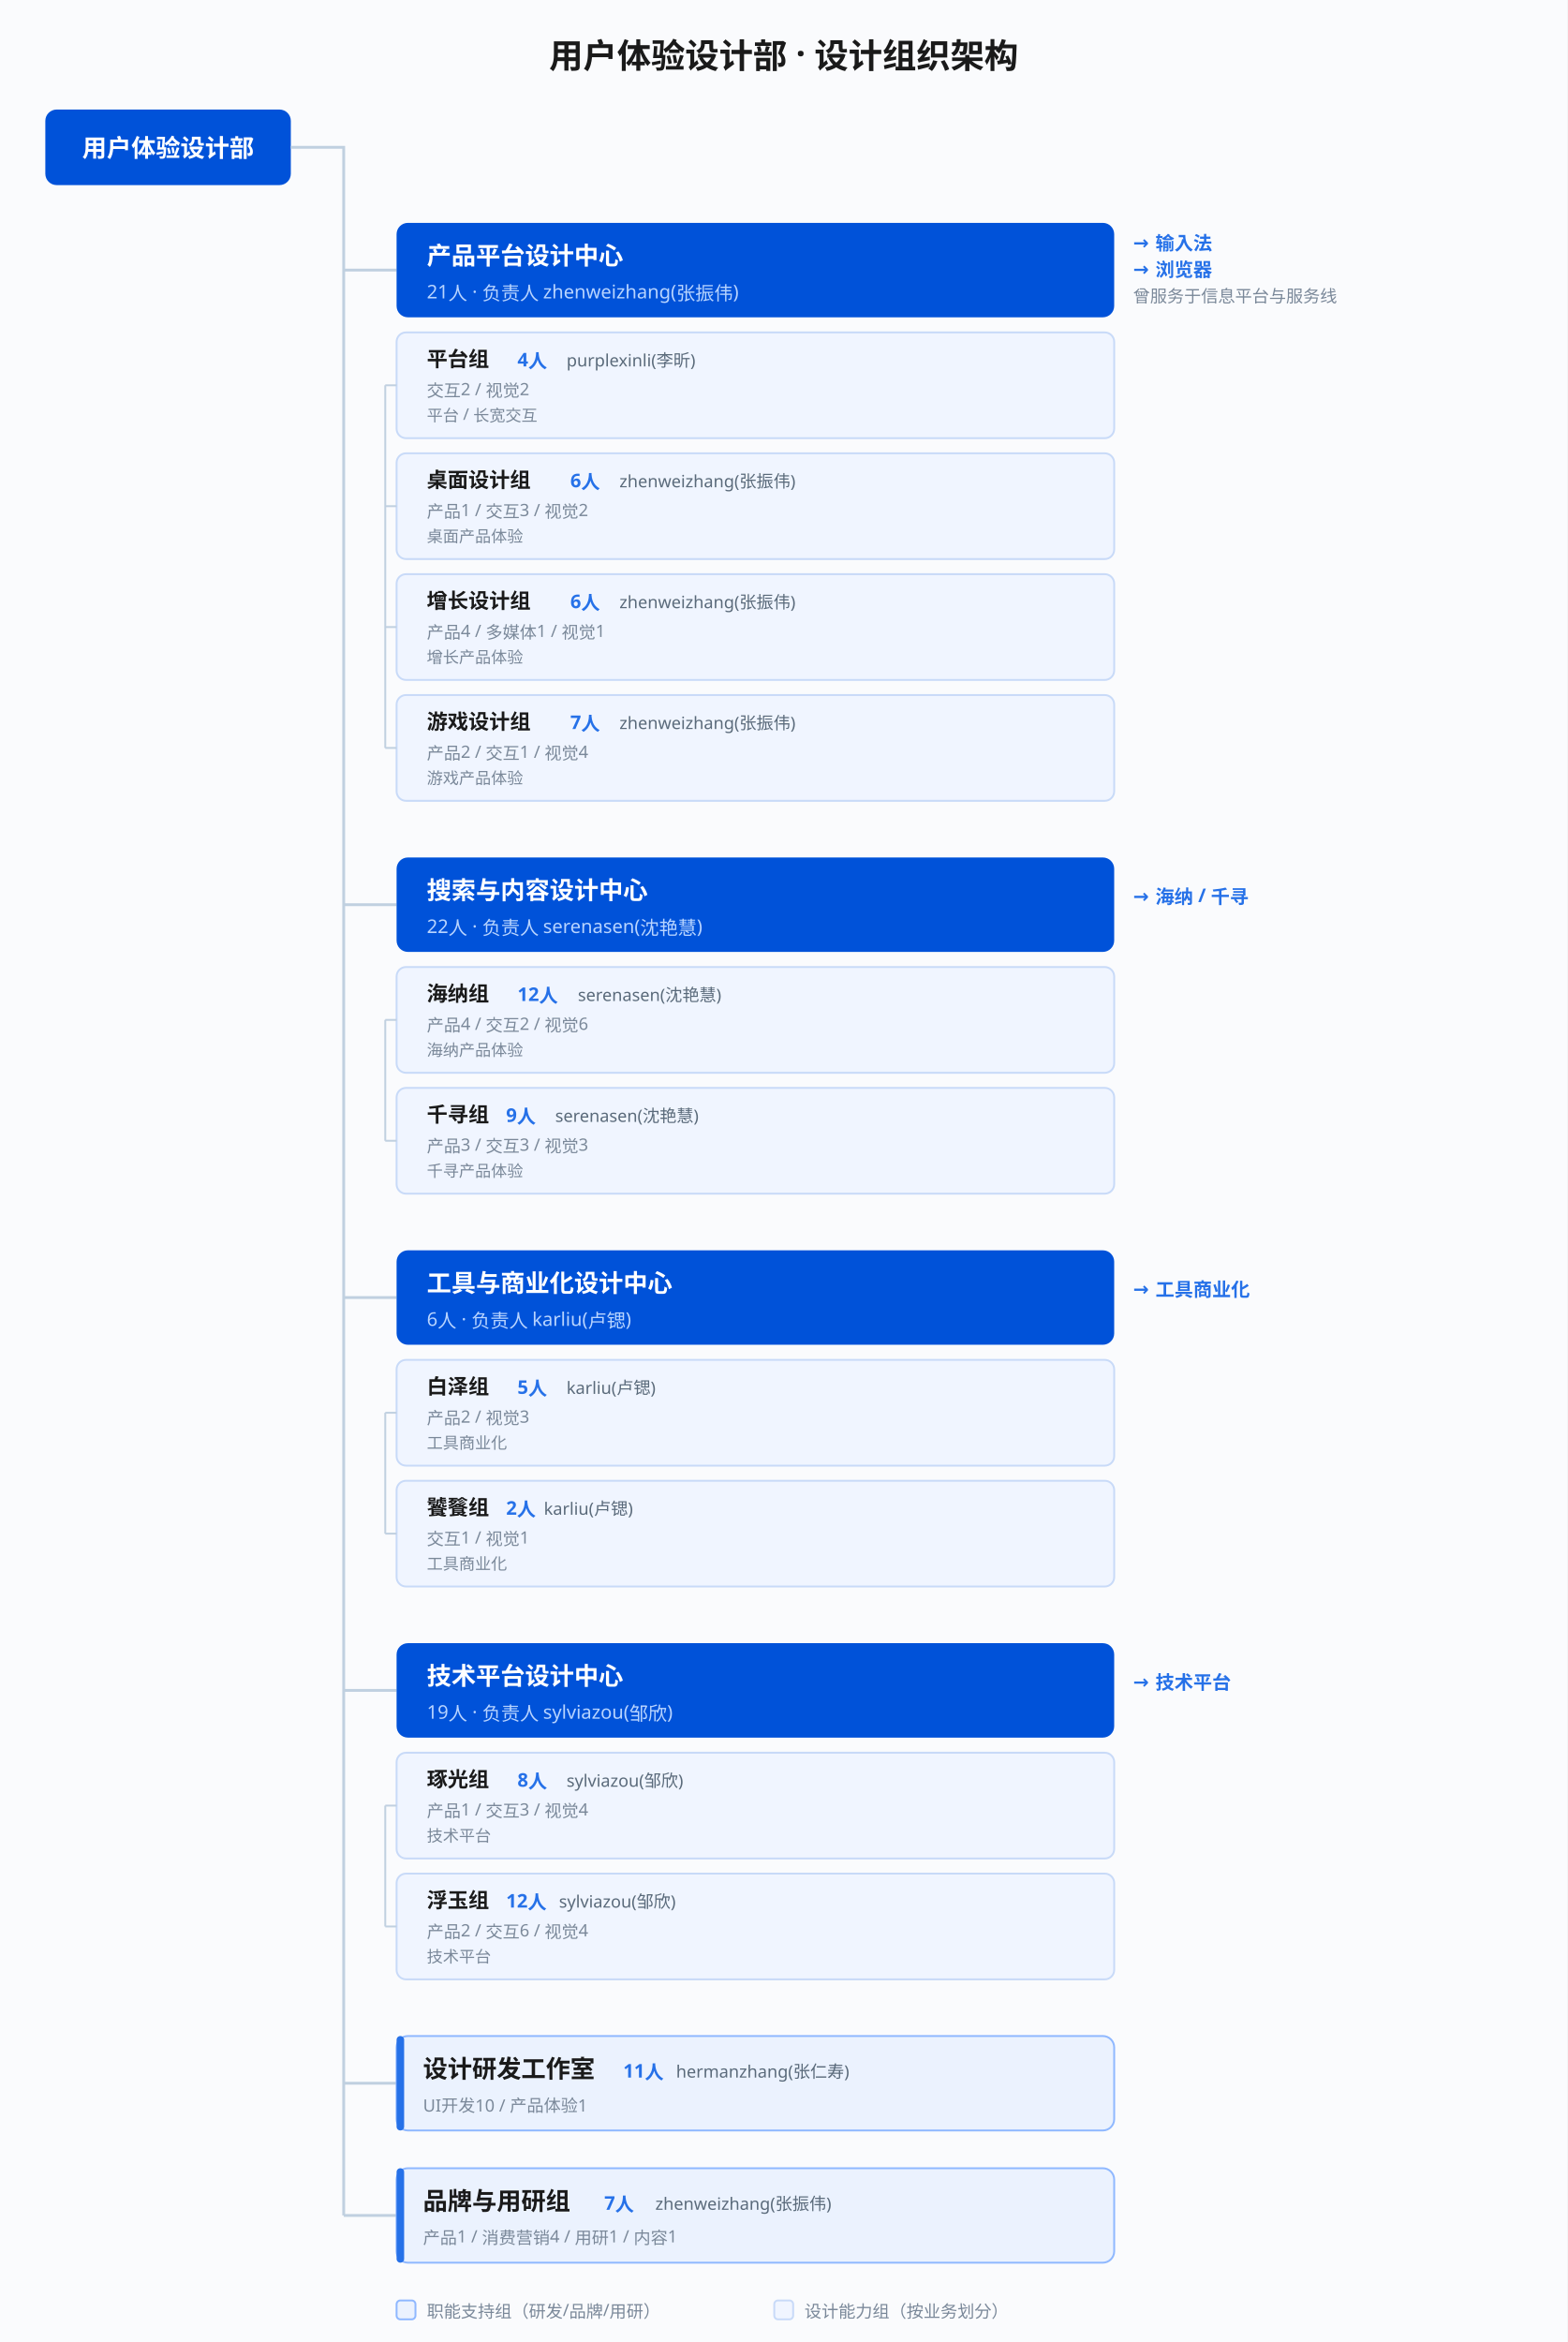
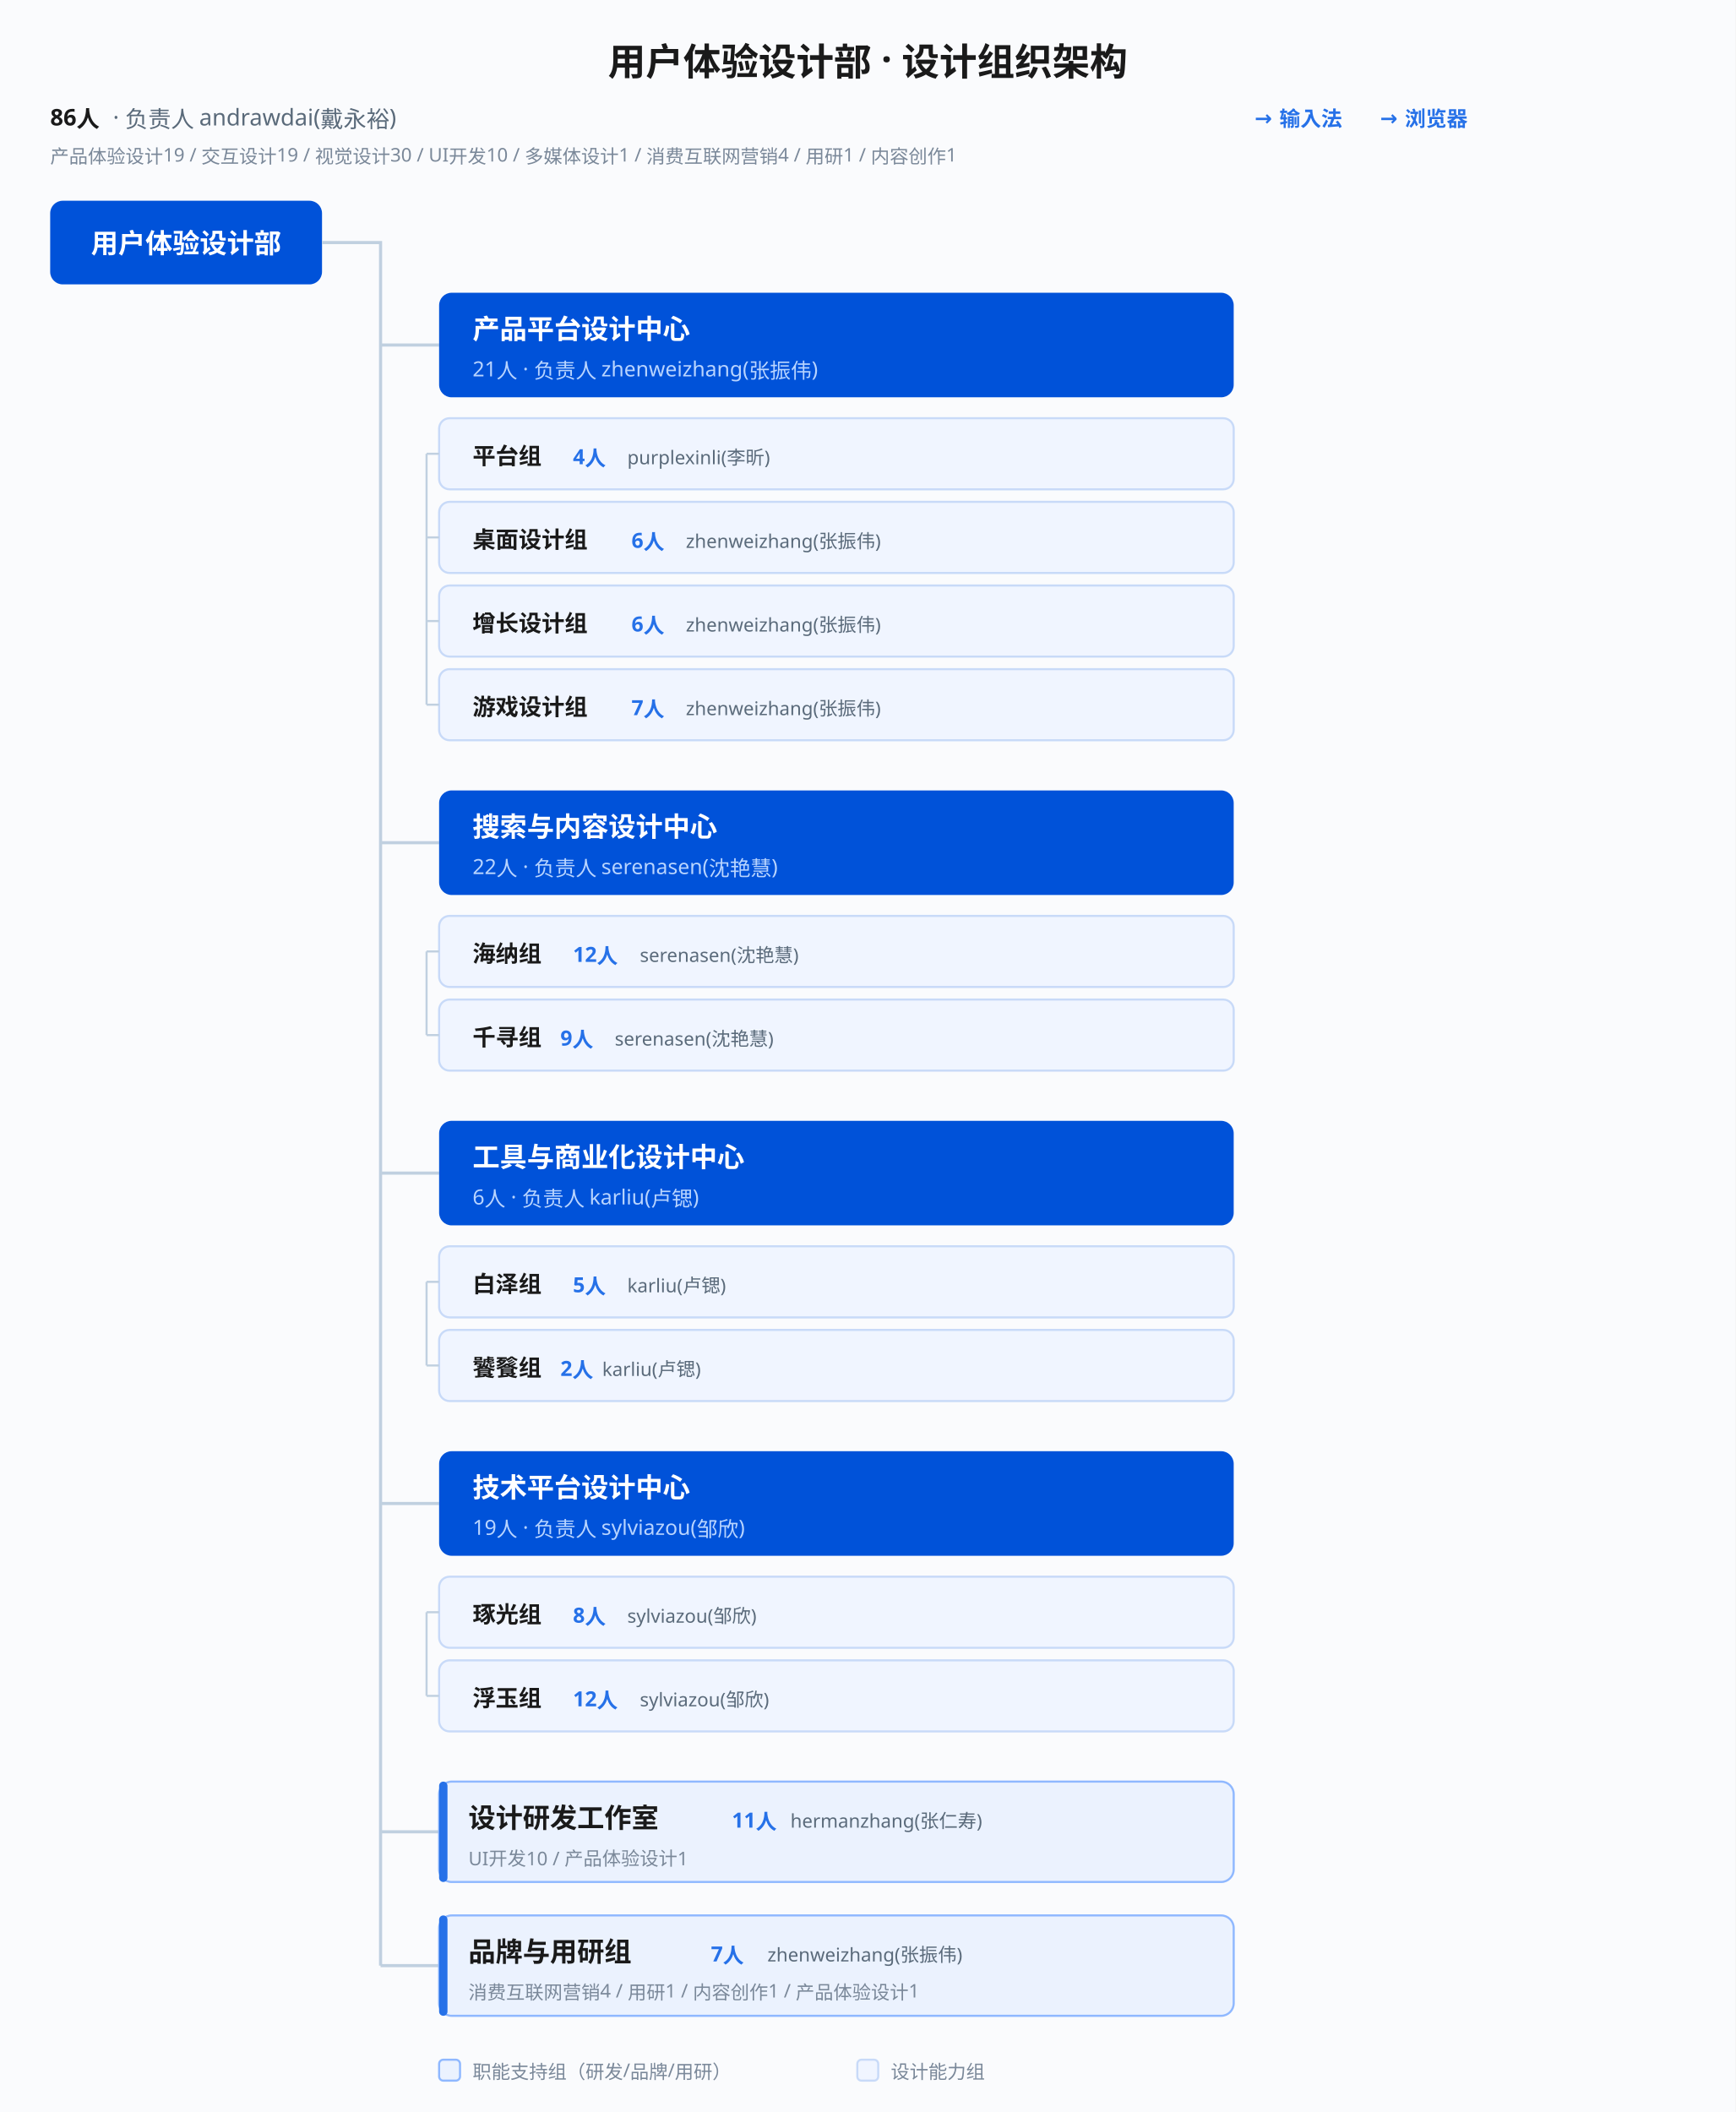
- <svg xmlns="http://www.w3.org/2000/svg" viewBox="0 0 830 1240" width="830" height="1240">
+ <svg xmlns="http://www.w3.org/2000/svg" viewBox="0 0 830 1010" width="830" height="1010">
  <defs>
    <style>
      text { font-family: 'TencentSans', '腾讯体', 'PingFang SC', sans-serif; }
    </style>
  </defs>
-   <rect width="830" height="1240" fill="#FAFBFD" />
+   <rect width="830" height="1010" fill="#FAFBFD" />
  <text x="415" y="36" text-anchor="middle" fill="#1A1A1A" font-size="18" font-weight="700">用户体验设计部 · 设计组织架构</text>
-   <rect x="24" y="58" width="130" height="40" rx="6" fill="#0052D9" />
-   <text x="89" y="83" text-anchor="middle" fill="#FFFFFF" font-size="13" font-weight="700">用户体验设计部</text>
-   <path d="M154 78 L182 78 L182 1173" stroke="#C0D0E0" stroke-width="1.5" fill="none" />
-   <line x1="182" y1="143" x2="210" y2="143" stroke="#C0D0E0" stroke-width="1.5" />
-   <line x1="182" y1="479" x2="210" y2="479" stroke="#C0D0E0" stroke-width="1.5" />
-   <line x1="182" y1="687" x2="210" y2="687" stroke="#C0D0E0" stroke-width="1.5" />
-   <line x1="182" y1="895" x2="210" y2="895" stroke="#C0D0E0" stroke-width="1.5" />
-   <line x1="182" y1="1103" x2="210" y2="1103" stroke="#C0D0E0" stroke-width="1.5" />
-   <line x1="182" y1="1173" x2="210" y2="1173" stroke="#C0D0E0" stroke-width="1.5" />
+   <text x="24" y="60" fill="#1A1A1A" font-size="11" font-weight="600">86人</text>
+   <text x="54" y="60" fill="#5A6A7A" font-size="11">· 负责人 andrawdai(戴永裕)</text>
+   <text x="600" y="60" fill="#2671E8" font-size="10" font-weight="600">→ 输入法</text>
+   <text x="660" y="60" fill="#2671E8" font-size="10" font-weight="600">→ 浏览器</text>
+   <text x="24" y="78" fill="#7A8899" font-size="9">产品体验设计19 / 交互设计19 / 视觉设计30 / UI开发10 / 多媒体设计1 / 消费互联网营销4 / 用研1 / 内容创作1</text>
+   <rect x="24" y="96" width="130" height="40" rx="6" fill="#0052D9" />
+   <text x="89" y="121" text-anchor="middle" fill="#FFFFFF" font-size="13" font-weight="700">用户体验设计部</text>
+   <path d="M154 116 L182 116 L182 940" stroke="#C0D0E0" stroke-width="1.5" fill="none" />
+   <line x1="182" y1="165" x2="210" y2="165" stroke="#C0D0E0" stroke-width="1.5" />
+   <line x1="182" y1="403" x2="210" y2="403" stroke="#C0D0E0" stroke-width="1.5" />
+   <line x1="182" y1="561" x2="210" y2="561" stroke="#C0D0E0" stroke-width="1.5" />
+   <line x1="182" y1="719" x2="210" y2="719" stroke="#C0D0E0" stroke-width="1.5" />
+   <line x1="182" y1="876" x2="210" y2="876" stroke="#C0D0E0" stroke-width="1.5" />
+   <line x1="182" y1="940" x2="210" y2="940" stroke="#C0D0E0" stroke-width="1.5" />
  <g>
-     <rect x="210" y="118" width="380" height="50" rx="6" fill="#0052D9" />
-     <text x="226" y="140" fill="#FFFFFF" font-size="13" font-weight="700">产品平台设计中心</text>
-     <text x="226" y="158" fill="#B8D4FF" font-size="10">21人 · 负责人 zhenweizhang(张振伟)</text>
-     <text x="600" y="132" fill="#2671E8" font-size="10" font-weight="600">→ 输入法</text>
-     <text x="600" y="146" fill="#2671E8" font-size="10" font-weight="600">→ 浏览器</text>
-     <text x="600" y="160" fill="#7A8899" font-size="9">曾服务于信息平台与服务线</text>
-     <rect x="210" y="176" width="380" height="56" rx="5" fill="#F0F5FF" stroke="#C8DAF8" stroke-width="1" />
-     <text x="226" y="194" fill="#1A1A1A" font-size="11" font-weight="600">平台组</text>
-     <text x="274" y="194" fill="#2671E8" font-size="10" font-weight="600">4人</text>
-     <text x="300" y="194" fill="#5A6A7A" font-size="9">purplexinli(李昕)</text>
-     <text x="226" y="210" fill="#7A8899" font-size="9">交互2 / 视觉2</text>
-     <text x="226" y="223" fill="#7A8899" font-size="8.5">平台 / 长宽交互</text>
-     <rect x="210" y="240" width="380" height="56" rx="5" fill="#F0F5FF" stroke="#C8DAF8" stroke-width="1" />
-     <text x="226" y="258" fill="#1A1A1A" font-size="11" font-weight="600">桌面设计组</text>
-     <text x="302" y="258" fill="#2671E8" font-size="10" font-weight="600">6人</text>
-     <text x="328" y="258" fill="#5A6A7A" font-size="9">zhenweizhang(张振伟)</text>
-     <text x="226" y="274" fill="#7A8899" font-size="9">产品1 / 交互3 / 视觉2</text>
-     <text x="226" y="287" fill="#7A8899" font-size="8.5">桌面产品体验</text>
-     <rect x="210" y="304" width="380" height="56" rx="5" fill="#F0F5FF" stroke="#C8DAF8" stroke-width="1" />
-     <text x="226" y="322" fill="#1A1A1A" font-size="11" font-weight="600">增长设计组</text>
-     <text x="302" y="322" fill="#2671E8" font-size="10" font-weight="600">6人</text>
-     <text x="328" y="322" fill="#5A6A7A" font-size="9">zhenweizhang(张振伟)</text>
-     <text x="226" y="338" fill="#7A8899" font-size="9">产品4 / 多媒体1 / 视觉1</text>
-     <text x="226" y="351" fill="#7A8899" font-size="8.5">增长产品体验</text>
-     <rect x="210" y="368" width="380" height="56" rx="5" fill="#F0F5FF" stroke="#C8DAF8" stroke-width="1" />
-     <text x="226" y="386" fill="#1A1A1A" font-size="11" font-weight="600">游戏设计组</text>
-     <text x="302" y="386" fill="#2671E8" font-size="10" font-weight="600">7人</text>
-     <text x="328" y="386" fill="#5A6A7A" font-size="9">zhenweizhang(张振伟)</text>
-     <text x="226" y="402" fill="#7A8899" font-size="9">产品2 / 交互1 / 视觉4</text>
-     <text x="226" y="415" fill="#7A8899" font-size="8.5">游戏产品体验</text>
-     <path d="M204 204 L204 396" stroke="#C0D0E0" stroke-width="1" fill="none" />
-     <line x1="204" y1="204" x2="210" y2="204" stroke="#C0D0E0" stroke-width="1" />
-     <line x1="204" y1="268" x2="210" y2="268" stroke="#C0D0E0" stroke-width="1" />
-     <line x1="204" y1="332" x2="210" y2="332" stroke="#C0D0E0" stroke-width="1" />
-     <line x1="204" y1="396" x2="210" y2="396" stroke="#C0D0E0" stroke-width="1" />
+     <rect x="210" y="140" width="380" height="50" rx="6" fill="#0052D9" />
+     <text x="226" y="162" fill="#FFFFFF" font-size="13" font-weight="700">产品平台设计中心</text>
+     <text x="226" y="180" fill="#B8D4FF" font-size="10">21人 · 负责人 zhenweizhang(张振伟)</text>
+     <rect x="210" y="200" width="380" height="34" rx="5" fill="#F0F5FF" stroke="#C8DAF8" stroke-width="1" />
+     <text x="226" y="222" fill="#1A1A1A" font-size="11" font-weight="600">平台组</text>
+     <text x="274" y="222" fill="#2671E8" font-size="10" font-weight="600">4人</text>
+     <text x="300" y="222" fill="#5A6A7A" font-size="9">purplexinli(李昕)</text>
+     <rect x="210" y="240" width="380" height="34" rx="5" fill="#F0F5FF" stroke="#C8DAF8" stroke-width="1" />
+     <text x="226" y="262" fill="#1A1A1A" font-size="11" font-weight="600">桌面设计组</text>
+     <text x="302" y="262" fill="#2671E8" font-size="10" font-weight="600">6人</text>
+     <text x="328" y="262" fill="#5A6A7A" font-size="9">zhenweizhang(张振伟)</text>
+     <rect x="210" y="280" width="380" height="34" rx="5" fill="#F0F5FF" stroke="#C8DAF8" stroke-width="1" />
+     <text x="226" y="302" fill="#1A1A1A" font-size="11" font-weight="600">增长设计组</text>
+     <text x="302" y="302" fill="#2671E8" font-size="10" font-weight="600">6人</text>
+     <text x="328" y="302" fill="#5A6A7A" font-size="9">zhenweizhang(张振伟)</text>
+     <rect x="210" y="320" width="380" height="34" rx="5" fill="#F0F5FF" stroke="#C8DAF8" stroke-width="1" />
+     <text x="226" y="342" fill="#1A1A1A" font-size="11" font-weight="600">游戏设计组</text>
+     <text x="302" y="342" fill="#2671E8" font-size="10" font-weight="600">7人</text>
+     <text x="328" y="342" fill="#5A6A7A" font-size="9">zhenweizhang(张振伟)</text>
+     <path d="M204 217 L204 337" stroke="#C0D0E0" stroke-width="1" fill="none" />
+     <line x1="204" y1="217" x2="210" y2="217" stroke="#C0D0E0" stroke-width="1" />
+     <line x1="204" y1="257" x2="210" y2="257" stroke="#C0D0E0" stroke-width="1" />
+     <line x1="204" y1="297" x2="210" y2="297" stroke="#C0D0E0" stroke-width="1" />
+     <line x1="204" y1="337" x2="210" y2="337" stroke="#C0D0E0" stroke-width="1" />
  </g>
  <g>
-     <rect x="210" y="454" width="380" height="50" rx="6" fill="#0052D9" />
-     <text x="226" y="476" fill="#FFFFFF" font-size="13" font-weight="700">搜索与内容设计中心</text>
-     <text x="226" y="494" fill="#B8D4FF" font-size="10">22人 · 负责人 serenasen(沈艳慧)</text>
-     <text x="600" y="478" fill="#2671E8" font-size="10" font-weight="600">→ 海纳 / 千寻</text>
-     <rect x="210" y="512" width="380" height="56" rx="5" fill="#F0F5FF" stroke="#C8DAF8" stroke-width="1" />
-     <text x="226" y="530" fill="#1A1A1A" font-size="11" font-weight="600">海纳组</text>
-     <text x="274" y="530" fill="#2671E8" font-size="10" font-weight="600">12人</text>
-     <text x="306" y="530" fill="#5A6A7A" font-size="9">serenasen(沈艳慧)</text>
-     <text x="226" y="546" fill="#7A8899" font-size="9">产品4 / 交互2 / 视觉6</text>
-     <text x="226" y="559" fill="#7A8899" font-size="8.5">海纳产品体验</text>
-     <rect x="210" y="576" width="380" height="56" rx="5" fill="#F0F5FF" stroke="#C8DAF8" stroke-width="1" />
-     <text x="226" y="594" fill="#1A1A1A" font-size="11" font-weight="600">千寻组</text>
-     <text x="268" y="594" fill="#2671E8" font-size="10" font-weight="600">9人</text>
-     <text x="294" y="594" fill="#5A6A7A" font-size="9">serenasen(沈艳慧)</text>
-     <text x="226" y="610" fill="#7A8899" font-size="9">产品3 / 交互3 / 视觉3</text>
-     <text x="226" y="623" fill="#7A8899" font-size="8.5">千寻产品体验</text>
-     <path d="M204 540 L204 604" stroke="#C0D0E0" stroke-width="1" fill="none" />
-     <line x1="204" y1="540" x2="210" y2="540" stroke="#C0D0E0" stroke-width="1" />
-     <line x1="204" y1="604" x2="210" y2="604" stroke="#C0D0E0" stroke-width="1" />
+     <rect x="210" y="378" width="380" height="50" rx="6" fill="#0052D9" />
+     <text x="226" y="400" fill="#FFFFFF" font-size="13" font-weight="700">搜索与内容设计中心</text>
+     <text x="226" y="418" fill="#B8D4FF" font-size="10">22人 · 负责人 serenasen(沈艳慧)</text>
+     <rect x="210" y="438" width="380" height="34" rx="5" fill="#F0F5FF" stroke="#C8DAF8" stroke-width="1" />
+     <text x="226" y="460" fill="#1A1A1A" font-size="11" font-weight="600">海纳组</text>
+     <text x="274" y="460" fill="#2671E8" font-size="10" font-weight="600">12人</text>
+     <text x="306" y="460" fill="#5A6A7A" font-size="9">serenasen(沈艳慧)</text>
+     <rect x="210" y="478" width="380" height="34" rx="5" fill="#F0F5FF" stroke="#C8DAF8" stroke-width="1" />
+     <text x="226" y="500" fill="#1A1A1A" font-size="11" font-weight="600">千寻组</text>
+     <text x="268" y="500" fill="#2671E8" font-size="10" font-weight="600">9人</text>
+     <text x="294" y="500" fill="#5A6A7A" font-size="9">serenasen(沈艳慧)</text>
+     <path d="M204 455 L204 495" stroke="#C0D0E0" stroke-width="1" fill="none" />
+     <line x1="204" y1="455" x2="210" y2="455" stroke="#C0D0E0" stroke-width="1" />
+     <line x1="204" y1="495" x2="210" y2="495" stroke="#C0D0E0" stroke-width="1" />
  </g>
  <g>
-     <rect x="210" y="662" width="380" height="50" rx="6" fill="#0052D9" />
-     <text x="226" y="684" fill="#FFFFFF" font-size="13" font-weight="700">工具与商业化设计中心</text>
-     <text x="226" y="702" fill="#B8D4FF" font-size="10">6人 · 负责人 karliu(卢锶)</text>
-     <text x="600" y="686" fill="#2671E8" font-size="10" font-weight="600">→ 工具商业化</text>
-     <rect x="210" y="720" width="380" height="56" rx="5" fill="#F0F5FF" stroke="#C8DAF8" stroke-width="1" />
-     <text x="226" y="738" fill="#1A1A1A" font-size="11" font-weight="600">白泽组</text>
-     <text x="274" y="738" fill="#2671E8" font-size="10" font-weight="600">5人</text>
-     <text x="300" y="738" fill="#5A6A7A" font-size="9">karliu(卢锶)</text>
-     <text x="226" y="754" fill="#7A8899" font-size="9">产品2 / 视觉3</text>
-     <text x="226" y="767" fill="#7A8899" font-size="8.5">工具商业化</text>
-     <rect x="210" y="784" width="380" height="56" rx="5" fill="#F0F5FF" stroke="#C8DAF8" stroke-width="1" />
-     <text x="226" y="802" fill="#1A1A1A" font-size="11" font-weight="600">饕餮组</text>
-     <text x="268" y="802" fill="#2671E8" font-size="10" font-weight="600">2人</text>
-     <text x="288" y="802" fill="#5A6A7A" font-size="9">karliu(卢锶)</text>
-     <text x="226" y="818" fill="#7A8899" font-size="9">交互1 / 视觉1</text>
-     <text x="226" y="831" fill="#7A8899" font-size="8.5">工具商业化</text>
-     <path d="M204 748 L204 812" stroke="#C0D0E0" stroke-width="1" fill="none" />
-     <line x1="204" y1="748" x2="210" y2="748" stroke="#C0D0E0" stroke-width="1" />
-     <line x1="204" y1="812" x2="210" y2="812" stroke="#C0D0E0" stroke-width="1" />
+     <rect x="210" y="536" width="380" height="50" rx="6" fill="#0052D9" />
+     <text x="226" y="558" fill="#FFFFFF" font-size="13" font-weight="700">工具与商业化设计中心</text>
+     <text x="226" y="576" fill="#B8D4FF" font-size="10">6人 · 负责人 karliu(卢锶)</text>
+     <rect x="210" y="596" width="380" height="34" rx="5" fill="#F0F5FF" stroke="#C8DAF8" stroke-width="1" />
+     <text x="226" y="618" fill="#1A1A1A" font-size="11" font-weight="600">白泽组</text>
+     <text x="274" y="618" fill="#2671E8" font-size="10" font-weight="600">5人</text>
+     <text x="300" y="618" fill="#5A6A7A" font-size="9">karliu(卢锶)</text>
+     <rect x="210" y="636" width="380" height="34" rx="5" fill="#F0F5FF" stroke="#C8DAF8" stroke-width="1" />
+     <text x="226" y="658" fill="#1A1A1A" font-size="11" font-weight="600">饕餮组</text>
+     <text x="268" y="658" fill="#2671E8" font-size="10" font-weight="600">2人</text>
+     <text x="288" y="658" fill="#5A6A7A" font-size="9">karliu(卢锶)</text>
+     <path d="M204 613 L204 653" stroke="#C0D0E0" stroke-width="1" fill="none" />
+     <line x1="204" y1="613" x2="210" y2="613" stroke="#C0D0E0" stroke-width="1" />
+     <line x1="204" y1="653" x2="210" y2="653" stroke="#C0D0E0" stroke-width="1" />
  </g>
  <g>
-     <rect x="210" y="870" width="380" height="50" rx="6" fill="#0052D9" />
-     <text x="226" y="892" fill="#FFFFFF" font-size="13" font-weight="700">技术平台设计中心</text>
-     <text x="226" y="910" fill="#B8D4FF" font-size="10">19人 · 负责人 sylviazou(邹欣)</text>
-     <text x="600" y="894" fill="#2671E8" font-size="10" font-weight="600">→ 技术平台</text>
-     <rect x="210" y="928" width="380" height="56" rx="5" fill="#F0F5FF" stroke="#C8DAF8" stroke-width="1" />
-     <text x="226" y="946" fill="#1A1A1A" font-size="11" font-weight="600">琢光组</text>
-     <text x="274" y="946" fill="#2671E8" font-size="10" font-weight="600">8人</text>
-     <text x="300" y="946" fill="#5A6A7A" font-size="9">sylviazou(邹欣)</text>
-     <text x="226" y="962" fill="#7A8899" font-size="9">产品1 / 交互3 / 视觉4</text>
-     <text x="226" y="975" fill="#7A8899" font-size="8.5">技术平台</text>
-     <rect x="210" y="992" width="380" height="56" rx="5" fill="#F0F5FF" stroke="#C8DAF8" stroke-width="1" />
-     <text x="226" y="1010" fill="#1A1A1A" font-size="11" font-weight="600">浮玉组</text>
-     <text x="268" y="1010" fill="#2671E8" font-size="10" font-weight="600">12人</text>
-     <text x="296" y="1010" fill="#5A6A7A" font-size="9">sylviazou(邹欣)</text>
-     <text x="226" y="1026" fill="#7A8899" font-size="9">产品2 / 交互6 / 视觉4</text>
-     <text x="226" y="1039" fill="#7A8899" font-size="8.5">技术平台</text>
-     <path d="M204 956 L204 1020" stroke="#C0D0E0" stroke-width="1" fill="none" />
-     <line x1="204" y1="956" x2="210" y2="956" stroke="#C0D0E0" stroke-width="1" />
-     <line x1="204" y1="1020" x2="210" y2="1020" stroke="#C0D0E0" stroke-width="1" />
+     <rect x="210" y="694" width="380" height="50" rx="6" fill="#0052D9" />
+     <text x="226" y="716" fill="#FFFFFF" font-size="13" font-weight="700">技术平台设计中心</text>
+     <text x="226" y="734" fill="#B8D4FF" font-size="10">19人 · 负责人 sylviazou(邹欣)</text>
+     <rect x="210" y="754" width="380" height="34" rx="5" fill="#F0F5FF" stroke="#C8DAF8" stroke-width="1" />
+     <text x="226" y="776" fill="#1A1A1A" font-size="11" font-weight="600">琢光组</text>
+     <text x="274" y="776" fill="#2671E8" font-size="10" font-weight="600">8人</text>
+     <text x="300" y="776" fill="#5A6A7A" font-size="9">sylviazou(邹欣)</text>
+     <rect x="210" y="794" width="380" height="34" rx="5" fill="#F0F5FF" stroke="#C8DAF8" stroke-width="1" />
+     <text x="226" y="816" fill="#1A1A1A" font-size="11" font-weight="600">浮玉组</text>
+     <text x="274" y="816" fill="#2671E8" font-size="10" font-weight="600">12人</text>
+     <text x="306" y="816" fill="#5A6A7A" font-size="9">sylviazou(邹欣)</text>
+     <path d="M204 771 L204 811" stroke="#C0D0E0" stroke-width="1" fill="none" />
+     <line x1="204" y1="771" x2="210" y2="771" stroke="#C0D0E0" stroke-width="1" />
+     <line x1="204" y1="811" x2="210" y2="811" stroke="#C0D0E0" stroke-width="1" />
  </g>
-   <rect x="210" y="1078" width="380" height="50" rx="6" fill="#EBF2FE" stroke="#8FB8FF" stroke-width="1" />
-   <rect x="210" y="1078" width="4" height="50" rx="2" fill="#2671E8" />
-   <text x="224" y="1100" fill="#1A1A1A" font-size="13" font-weight="700">设计研发工作室</text>
-   <text x="330" y="1100" fill="#2671E8" font-size="10" font-weight="600">11人</text>
-   <text x="358" y="1100" fill="#5A6A7A" font-size="9">hermanzhang(张仁寿)</text>
-   <text x="224" y="1118" fill="#7A8899" font-size="9">UI开发10 / 产品体验1</text>
-   <rect x="210" y="1148" width="380" height="50" rx="6" fill="#EBF2FE" stroke="#8FB8FF" stroke-width="1" />
-   <rect x="210" y="1148" width="4" height="50" rx="2" fill="#2671E8" />
-   <text x="224" y="1170" fill="#1A1A1A" font-size="13" font-weight="700">品牌与用研组</text>
-   <text x="320" y="1170" fill="#2671E8" font-size="10" font-weight="600">7人</text>
-   <text x="347" y="1170" fill="#5A6A7A" font-size="9">zhenweizhang(张振伟)</text>
-   <text x="224" y="1188" fill="#7A8899" font-size="9">产品1 / 消费营销4 / 用研1 / 内容1</text>
-   <g transform="translate(210, 1218)">
+   <rect x="210" y="852" width="380" height="48" rx="6" fill="#EBF2FE" stroke="#8FB8FF" stroke-width="1" />
+   <rect x="210" y="852" width="4" height="48" rx="2" fill="#2671E8" />
+   <text x="224" y="874" fill="#1A1A1A" font-size="13" font-weight="700">设计研发工作室</text>
+   <text x="350" y="874" fill="#2671E8" font-size="10" font-weight="600">11人</text>
+   <text x="378" y="874" fill="#5A6A7A" font-size="9">hermanzhang(张仁寿)</text>
+   <text x="224" y="892" fill="#7A8899" font-size="9">UI开发10 / 产品体验设计1</text>
+   <rect x="210" y="916" width="380" height="48" rx="6" fill="#EBF2FE" stroke="#8FB8FF" stroke-width="1" />
+   <rect x="210" y="916" width="4" height="48" rx="2" fill="#2671E8" />
+   <text x="224" y="938" fill="#1A1A1A" font-size="13" font-weight="700">品牌与用研组</text>
+   <text x="340" y="938" fill="#2671E8" font-size="10" font-weight="600">7人</text>
+   <text x="367" y="938" fill="#5A6A7A" font-size="9">zhenweizhang(张振伟)</text>
+   <text x="224" y="956" fill="#7A8899" font-size="9">消费互联网营销4 / 用研1 / 内容创作1 / 产品体验设计1</text>
+   <g transform="translate(210, 985)">
    <rect x="0" y="0" width="10" height="10" rx="2" fill="#EBF2FE" stroke="#8FB8FF" stroke-width="1" />
    <text x="16" y="9" fill="#7A8899" font-size="9">职能支持组（研发/品牌/用研）</text>
    <rect x="200" y="0" width="10" height="10" rx="2" fill="#F0F5FF" stroke="#C8DAF8" stroke-width="1" />
-     <text x="216" y="9" fill="#7A8899" font-size="9">设计能力组（按业务划分）</text>
+     <text x="216" y="9" fill="#7A8899" font-size="9">设计能力组</text>
  </g>
</svg>
